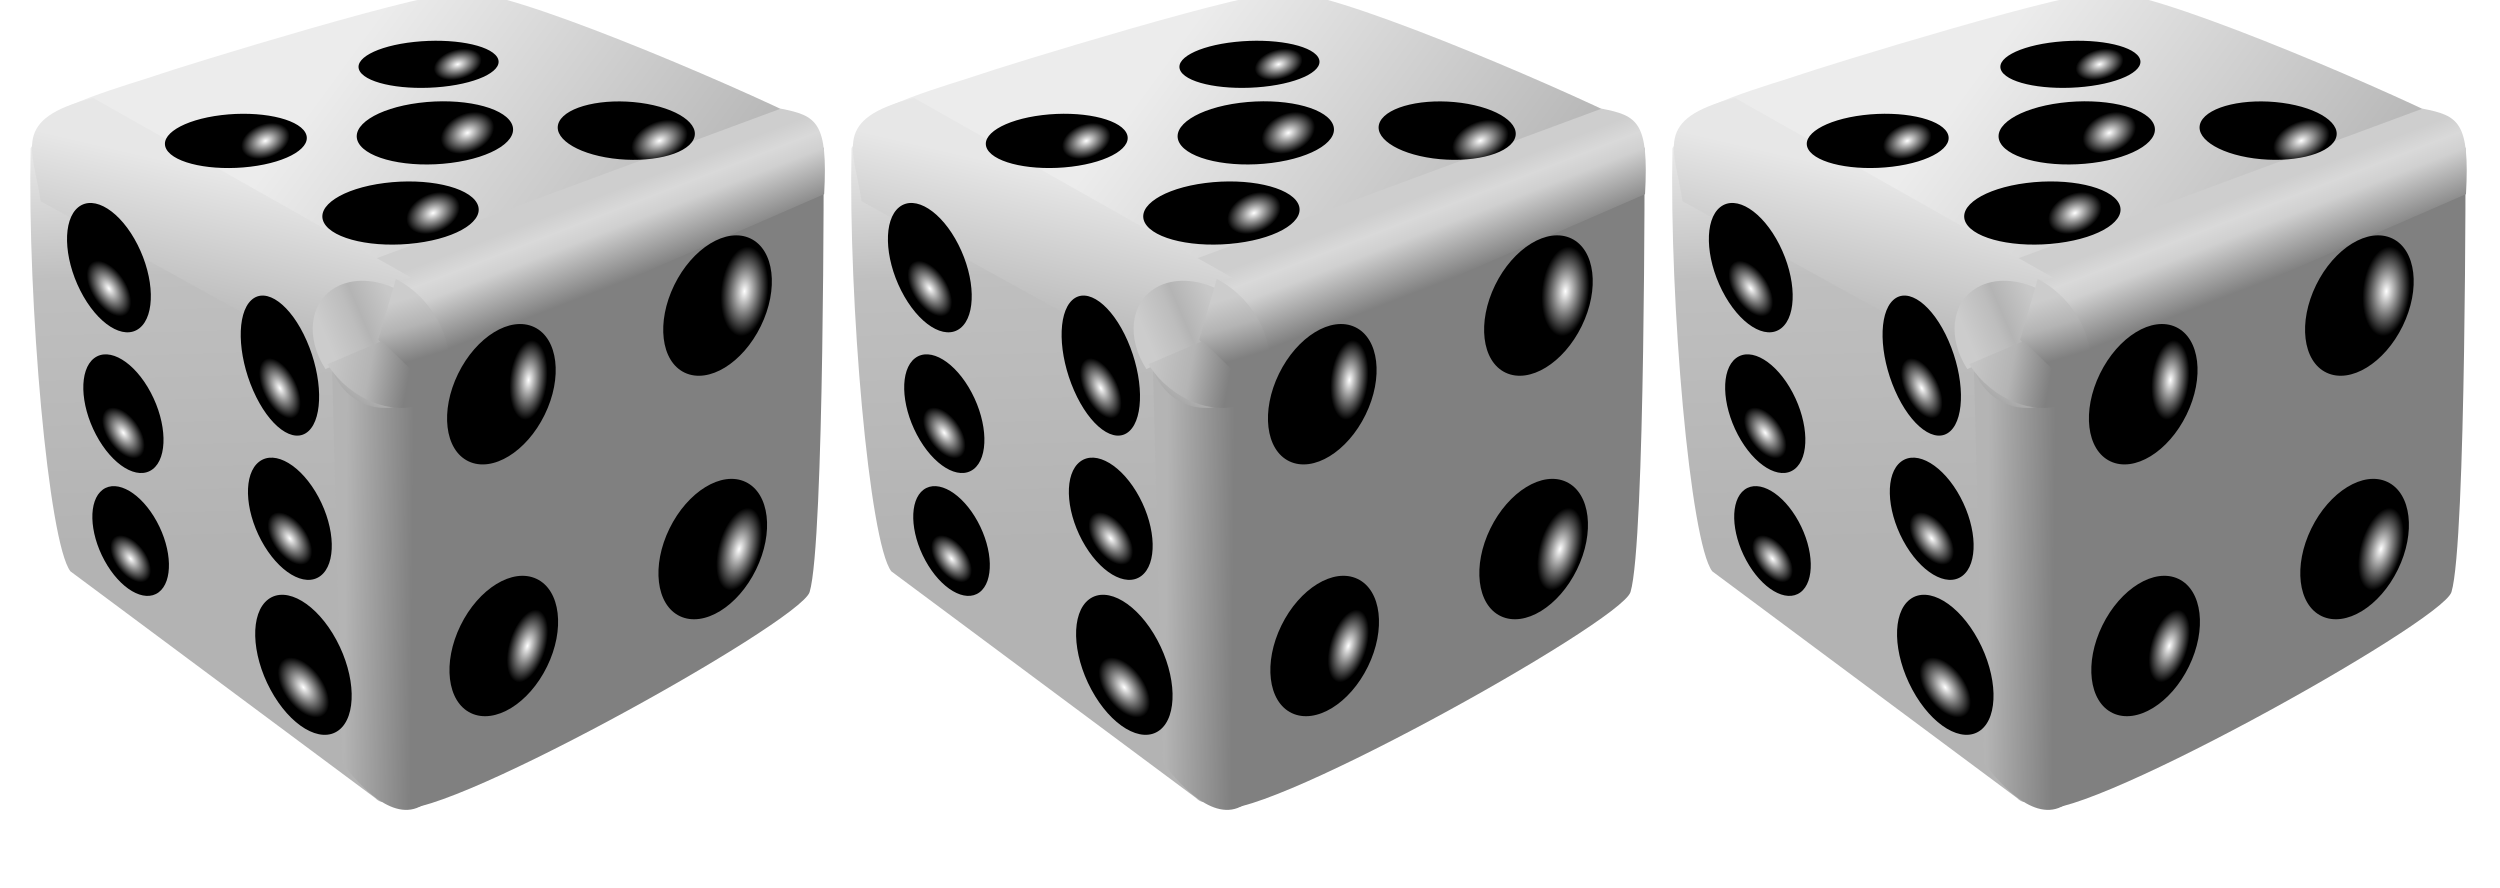
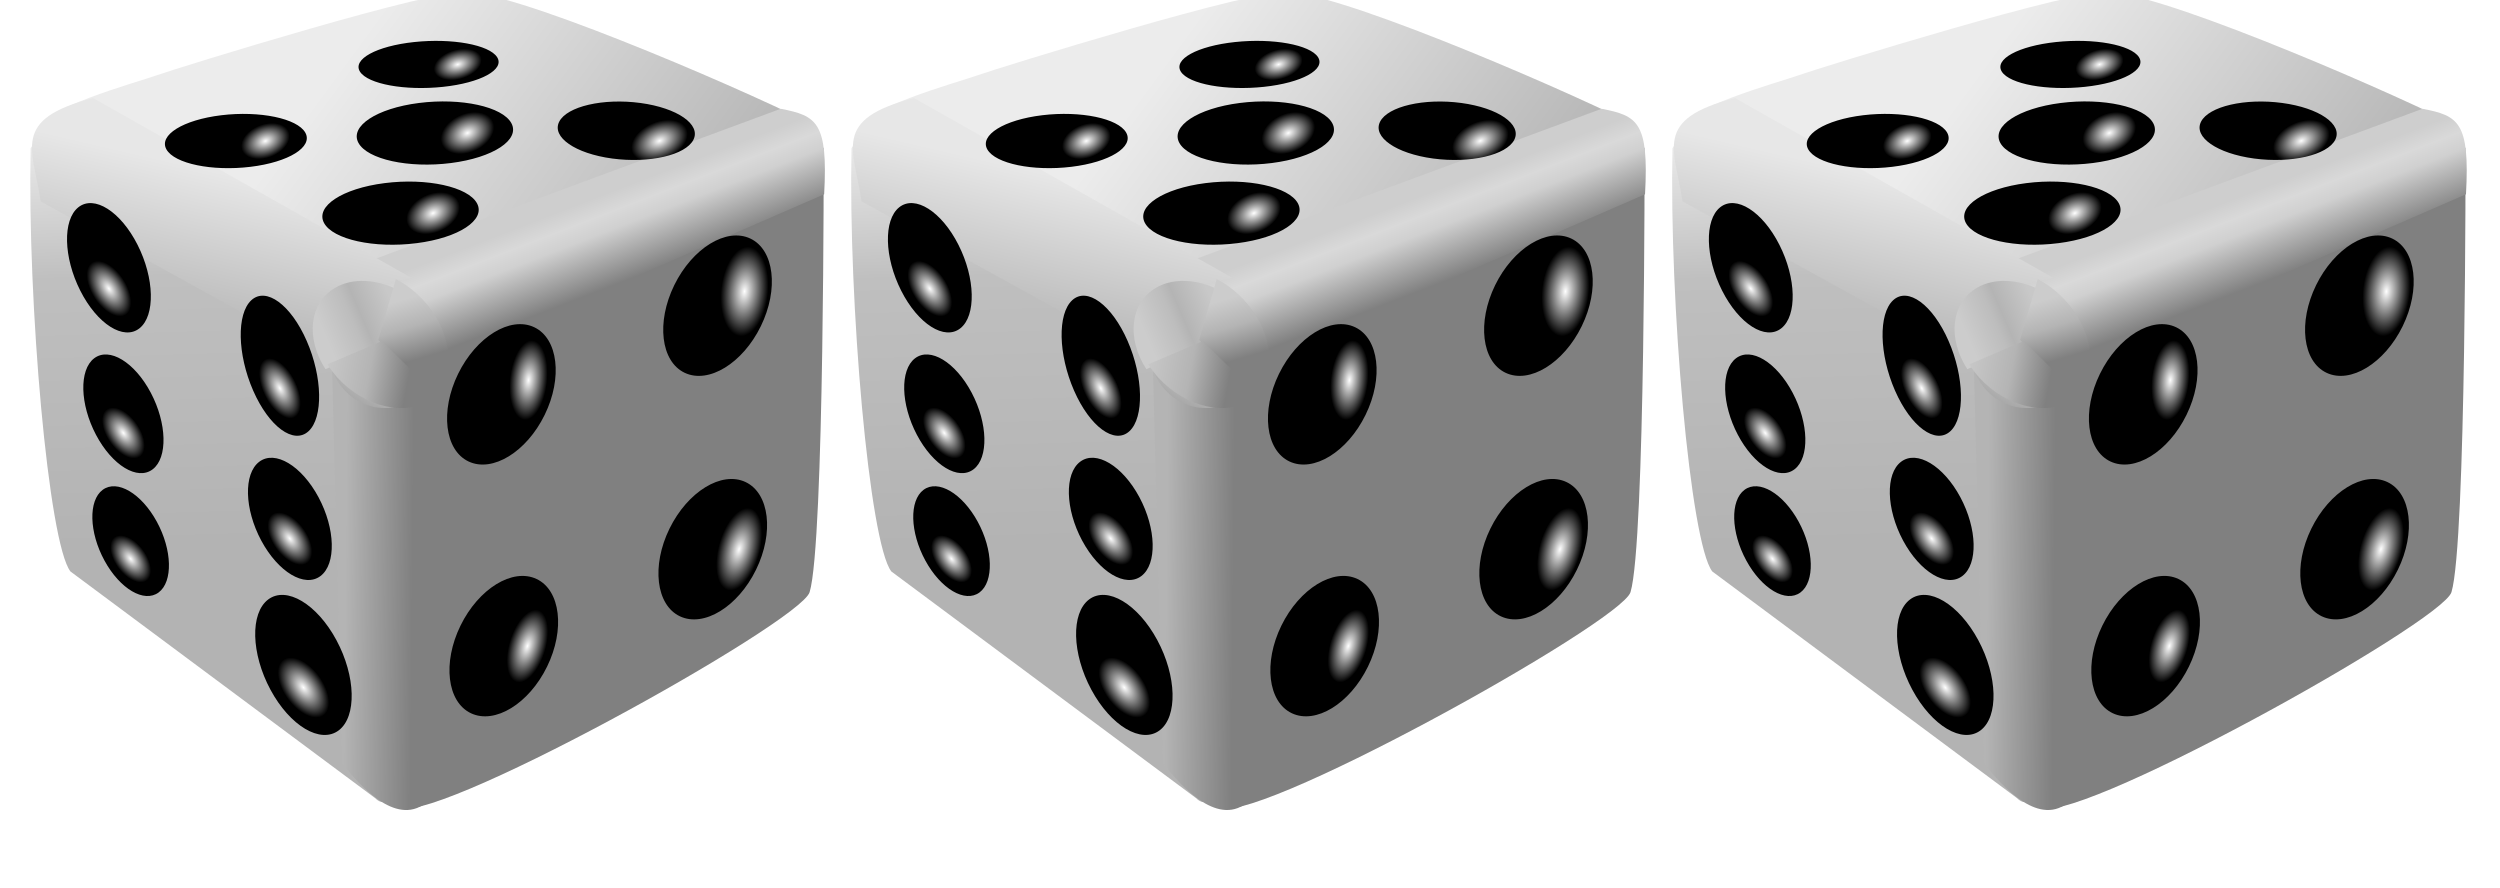
- <svg xmlns="http://www.w3.org/2000/svg" xmlns:xlink="http://www.w3.org/1999/xlink" viewBox="0 0 93 33" width="93px" height="33px">
+ <svg xmlns="http://www.w3.org/2000/svg" xmlns:xlink="http://www.w3.org/1999/xlink" viewBox="0 0 93 33" width="61.983px" height="22px">
  <defs>
    <linearGradient id="c">
      <stop stop-color="#ccc" offset="0" />
      <stop stop-color="#b4b4b4" offset="0.461" />
      <stop stop-color="#808080" offset="1" />
    </linearGradient>
    <linearGradient id="a">
      <stop stop-color="#fff" offset="0" />
      <stop offset="1" />
    </linearGradient>
    <linearGradient id="aa" x1="135.39" x2="278.74" y1="31.578" y2="135" gradientUnits="userSpaceOnUse">
      <stop stop-color="#ececec" offset="0" />
      <stop stop-color="#b5b5b5" offset="1" />
    </linearGradient>
    <linearGradient id="z" x1="79.836" x2="74.248" y1="244.01" y2="61.289" gradientUnits="userSpaceOnUse">
      <stop stop-color="#b3b3b3" offset="0" />
      <stop stop-color="#bfbfbf" offset="0.661" />
      <stop stop-color="#ebebeb" offset="1" />
    </linearGradient>
    <linearGradient id="y" x1="263.69" x2="188.8" y1="288.79" y2="108.1" gradientUnits="userSpaceOnUse">
      <stop stop-color="#808080" offset="0" />
      <stop stop-color="#808080" offset="0.834" />
      <stop stop-color="#808080" stop-opacity="0" offset="1" />
    </linearGradient>
    <linearGradient id="x" x1="139.05" x2="170.04" y1="252.67" y2="252.97" gradientTransform="matrix(.94833 0 0 1.0623 6.8156 -21.727)" gradientUnits="userSpaceOnUse">
      <stop stop-color="#b4b4b4" offset="0" />
      <stop stop-color="#808080" offset="1" />
    </linearGradient>
    <linearGradient id="w" x1="246.32" x2="232.02" y1="131.9" y2="95.349" gradientUnits="userSpaceOnUse">
      <stop stop-color="#808080" offset="0" />
      <stop stop-color="#d0d0d0" offset="0.598" />
      <stop stop-color="#d9d9d9" offset="0.787" />
      <stop stop-color="#cecece" offset="1" />
    </linearGradient>
    <linearGradient id="v" x1="76.279" x2="90.581" y1="139.84" y2="79.457" gradientUnits="userSpaceOnUse">
      <stop stop-color="#bcbcbc" offset="0" />
      <stop stop-color="#e7e7e7" offset="1" />
    </linearGradient>
    <linearGradient id="u" x1="-13.41" x2="-33.287" y1="-123.31" y2="-39.219" gradientTransform="matrix(-.20663 -.26045 .30792 -.17406 155.2 114.85)" gradientUnits="userSpaceOnUse">
      <stop stop-color="#ccc" offset="0" />
      <stop stop-color="#bdbdbd" offset="0.42" />
      <stop stop-color="#b4b4b4" offset="0.552" />
      <stop stop-color="#c8c8c8" offset="1" />
    </linearGradient>
    <linearGradient id="s" x1="-87.955" x2="-160" y1="-171.54" y2="-94.424" gradientTransform="matrix(-.20663 -.26045 .30792 -.17406 154.65 110.69)" gradientUnits="userSpaceOnUse">
      <stop stop-color="#ccc" offset="0" />
      <stop stop-color="#b4b4b4" offset="0.573" />
      <stop stop-color="#808080" offset="1" />
    </linearGradient>
    <linearGradient id="t" x1="-70" x2="-140" y1="-34.424" y2="-54.424" gradientTransform="matrix(-.21133 -.28432 .31493 -.19001 150.14 108.43)" gradientUnits="userSpaceOnUse" xlink:href="#c" />
    <radialGradient id="p" cx="342.86" cy="242.56" r="23.859" gradientTransform="matrix(.36634 .09991 -.20861 .76488 236.47 25.969)" gradientUnits="userSpaceOnUse" xlink:href="#a" />
    <radialGradient id="o" cx="219.69" cy="282.15" r="23.859" gradientTransform="matrix(.32269 .09589 -.19982 .67245 204 78.197)" gradientUnits="userSpaceOnUse" xlink:href="#a" />
    <radialGradient id="n" cx="259.41" cy="103.24" r="30.114" gradientTransform="matrix(-.11491 -.25499 .39474 -.17789 265.57 148.08)" gradientUnits="userSpaceOnUse" xlink:href="#a" />
    <radialGradient id="m" cx="184.74" cy="102.71" r="34.335" gradientTransform="matrix(.1073 .22488 -.32399 .15459 190.54 38.408)" gradientUnits="userSpaceOnUse" xlink:href="#a" />
    <radialGradient id="l" cx="300.1" cy="238.48" r="23.859" gradientTransform="matrix(.084395 -.83577 .43205 .043627 185.49 371.17)" gradientUnits="userSpaceOnUse" xlink:href="#a" />
    <radialGradient id="k" cx="230.58" cy="163.6" r="23.859" gradientTransform="matrix(.34207 .035805 -.077763 .74294 152.85 40.508)" gradientUnits="userSpaceOnUse" xlink:href="#a" />
    <radialGradient id="j" cx="37.103" cy="117.22" r="18.41" gradientTransform="matrix(.34914 -.21992 .40044 .63573 -25.152 63.157)" gradientUnits="userSpaceOnUse" xlink:href="#a" />
    <radialGradient id="i" cx="158.91" cy="150.57" r="24.632" gradientTransform="matrix(.64412 -1.5728 2.1875 .72334 -272.81 291.6)" gradientUnits="userSpaceOnUse" xlink:href="#c" />
    <linearGradient id="gradient-1" x1="135.39" x2="278.74" y1="31.578" y2="135" gradientUnits="userSpaceOnUse">
      <stop stop-color="#ececec" offset="0" />
      <stop stop-color="#b5b5b5" offset="1" />
    </linearGradient>
    <linearGradient id="gradient-2" x1="79.836" x2="74.248" y1="244.01" y2="61.289" gradientUnits="userSpaceOnUse">
      <stop stop-color="#b3b3b3" offset="0" />
      <stop stop-color="#bfbfbf" offset="0.661" />
      <stop stop-color="#ebebeb" offset="1" />
    </linearGradient>
    <linearGradient id="gradient-3" x1="263.69" x2="188.8" y1="288.79" y2="108.1" gradientUnits="userSpaceOnUse">
      <stop stop-color="#808080" offset="0" />
      <stop stop-color="#808080" offset="0.834" />
      <stop stop-color="#808080" stop-opacity="0" offset="1" />
    </linearGradient>
    <radialGradient id="a-1" cx="342.86" cy="242.56" r="23.859" gradientTransform="matrix(.36634 .09991 -.20861 .76488 236.47 25.969)" gradientUnits="userSpaceOnUse" xlink:href="#a" />
    <radialGradient id="a-2" cx="219.69" cy="282.15" r="23.859" gradientTransform="matrix(.32269 .09589 -.19982 .67245 204 78.197)" gradientUnits="userSpaceOnUse" xlink:href="#a" />
    <linearGradient id="gradient-4" x1="139.05" x2="170.04" y1="252.67" y2="252.97" gradientTransform="matrix(.94833 0 0 1.0623 6.8156 -21.727)" gradientUnits="userSpaceOnUse">
      <stop stop-color="#b4b4b4" offset="0" />
      <stop stop-color="#808080" offset="1" />
    </linearGradient>
    <linearGradient id="gradient-5" x1="246.32" x2="232.02" y1="131.9" y2="95.349" gradientUnits="userSpaceOnUse">
      <stop stop-color="#808080" offset="0" />
      <stop stop-color="#d0d0d0" offset="0.598" />
      <stop stop-color="#d9d9d9" offset="0.787" />
      <stop stop-color="#cecece" offset="1" />
    </linearGradient>
    <radialGradient id="a-3" cx="259.41" cy="103.24" r="30.114" gradientTransform="matrix(-.11491 -.25499 .39474 -.17789 265.57 148.08)" gradientUnits="userSpaceOnUse" xlink:href="#a" />
    <radialGradient id="a-4" cx="184.74" cy="102.71" r="34.335" gradientTransform="matrix(.1073 .22488 -.32399 .15459 190.54 38.408)" gradientUnits="userSpaceOnUse" xlink:href="#a" />
    <radialGradient id="a-5" cx="300.1" cy="238.48" r="23.859" gradientTransform="matrix(.084395 -.83577 .43205 .043627 185.49 371.17)" gradientUnits="userSpaceOnUse" xlink:href="#a" />
    <radialGradient id="a-6" cx="230.58" cy="163.6" r="23.859" gradientTransform="matrix(.34207 .035805 -.077763 .74294 152.85 40.508)" gradientUnits="userSpaceOnUse" xlink:href="#a" />
    <linearGradient id="gradient-6" x1="76.279" x2="90.581" y1="139.84" y2="79.457" gradientUnits="userSpaceOnUse">
      <stop stop-color="#bcbcbc" offset="0" />
      <stop stop-color="#e7e7e7" offset="1" />
    </linearGradient>
    <radialGradient id="a-7" cx="37.103" cy="117.22" r="18.41" gradientTransform="matrix(.34914 -.21992 .40044 .63573 -25.152 63.157)" gradientUnits="userSpaceOnUse" xlink:href="#a" />
    <radialGradient id="c-1" cx="158.91" cy="150.57" r="24.632" gradientTransform="matrix(.64412 -1.5728 2.1875 .72334 -272.81 291.6)" gradientUnits="userSpaceOnUse" xlink:href="#c" />
    <linearGradient id="gradient-7" x1="-13.41" x2="-33.287" y1="-123.31" y2="-39.219" gradientTransform="matrix(-.20663 -.26045 .30792 -.17406 155.2 114.85)" gradientUnits="userSpaceOnUse">
      <stop stop-color="#ccc" offset="0" />
      <stop stop-color="#bdbdbd" offset="0.42" />
      <stop stop-color="#b4b4b4" offset="0.552" />
      <stop stop-color="#c8c8c8" offset="1" />
    </linearGradient>
    <linearGradient id="c-2" x1="-70" x2="-140" y1="-34.424" y2="-54.424" gradientTransform="matrix(-.21133 -.28432 .31493 -.19001 150.14 108.43)" gradientUnits="userSpaceOnUse" xlink:href="#c" />
    <linearGradient id="gradient-8" x1="-87.955" x2="-160" y1="-171.54" y2="-94.424" gradientTransform="matrix(-.20663 -.26045 .30792 -.17406 154.65 110.69)" gradientUnits="userSpaceOnUse">
      <stop stop-color="#ccc" offset="0" />
      <stop stop-color="#b4b4b4" offset="0.573" />
      <stop stop-color="#808080" offset="1" />
    </linearGradient>
    <linearGradient id="gradient-9" x1="135.39" x2="278.74" y1="31.578" y2="135" gradientUnits="userSpaceOnUse">
      <stop stop-color="#ececec" offset="0" />
      <stop stop-color="#b5b5b5" offset="1" />
    </linearGradient>
    <linearGradient id="gradient-10" x1="79.836" x2="74.248" y1="244.01" y2="61.289" gradientUnits="userSpaceOnUse">
      <stop stop-color="#b3b3b3" offset="0" />
      <stop stop-color="#bfbfbf" offset="0.661" />
      <stop stop-color="#ebebeb" offset="1" />
    </linearGradient>
    <linearGradient id="gradient-11" x1="263.69" x2="188.8" y1="288.79" y2="108.1" gradientUnits="userSpaceOnUse">
      <stop stop-color="#808080" offset="0" />
      <stop stop-color="#808080" offset="0.834" />
      <stop stop-color="#808080" stop-opacity="0" offset="1" />
    </linearGradient>
    <radialGradient id="a-8" cx="342.86" cy="242.56" r="23.859" gradientTransform="matrix(.36634 .09991 -.20861 .76488 236.47 25.969)" gradientUnits="userSpaceOnUse" xlink:href="#a" />
    <radialGradient id="a-9" cx="219.69" cy="282.15" r="23.859" gradientTransform="matrix(.32269 .09589 -.19982 .67245 204 78.197)" gradientUnits="userSpaceOnUse" xlink:href="#a" />
    <linearGradient id="gradient-12" x1="139.05" x2="170.04" y1="252.67" y2="252.97" gradientTransform="matrix(.94833 0 0 1.0623 6.8156 -21.727)" gradientUnits="userSpaceOnUse">
      <stop stop-color="#b4b4b4" offset="0" />
      <stop stop-color="#808080" offset="1" />
    </linearGradient>
    <linearGradient id="gradient-13" x1="246.32" x2="232.02" y1="131.9" y2="95.349" gradientUnits="userSpaceOnUse">
      <stop stop-color="#808080" offset="0" />
      <stop stop-color="#d0d0d0" offset="0.598" />
      <stop stop-color="#d9d9d9" offset="0.787" />
      <stop stop-color="#cecece" offset="1" />
    </linearGradient>
    <radialGradient id="a-10" cx="259.41" cy="103.24" r="30.114" gradientTransform="matrix(-.11491 -.25499 .39474 -.17789 265.57 148.08)" gradientUnits="userSpaceOnUse" xlink:href="#a" />
    <radialGradient id="a-11" cx="184.74" cy="102.71" r="34.335" gradientTransform="matrix(.1073 .22488 -.32399 .15459 190.54 38.408)" gradientUnits="userSpaceOnUse" xlink:href="#a" />
    <radialGradient id="a-12" cx="300.1" cy="238.48" r="23.859" gradientTransform="matrix(.084395 -.83577 .43205 .043627 185.49 371.17)" gradientUnits="userSpaceOnUse" xlink:href="#a" />
    <radialGradient id="a-13" cx="230.58" cy="163.6" r="23.859" gradientTransform="matrix(.34207 .035805 -.077763 .74294 152.85 40.508)" gradientUnits="userSpaceOnUse" xlink:href="#a" />
    <linearGradient id="gradient-14" x1="76.279" x2="90.581" y1="139.84" y2="79.457" gradientUnits="userSpaceOnUse">
      <stop stop-color="#bcbcbc" offset="0" />
      <stop stop-color="#e7e7e7" offset="1" />
    </linearGradient>
    <radialGradient id="a-14" cx="37.103" cy="117.22" r="18.41" gradientTransform="matrix(.34914 -.21992 .40044 .63573 -25.152 63.157)" gradientUnits="userSpaceOnUse" xlink:href="#a" />
    <radialGradient id="c-3" cx="158.91" cy="150.57" r="24.632" gradientTransform="matrix(.64412 -1.5728 2.1875 .72334 -272.81 291.6)" gradientUnits="userSpaceOnUse" xlink:href="#c" />
    <linearGradient id="gradient-15" x1="-13.41" x2="-33.287" y1="-123.31" y2="-39.219" gradientTransform="matrix(-.20663 -.26045 .30792 -.17406 155.2 114.85)" gradientUnits="userSpaceOnUse">
      <stop stop-color="#ccc" offset="0" />
      <stop stop-color="#bdbdbd" offset="0.42" />
      <stop stop-color="#b4b4b4" offset="0.552" />
      <stop stop-color="#c8c8c8" offset="1" />
    </linearGradient>
    <linearGradient id="c-4" x1="-70" x2="-140" y1="-34.424" y2="-54.424" gradientTransform="matrix(-.21133 -.28432 .31493 -.19001 150.14 108.43)" gradientUnits="userSpaceOnUse" xlink:href="#c" />
    <linearGradient id="gradient-16" x1="-87.955" x2="-160" y1="-171.54" y2="-94.424" gradientTransform="matrix(-.20663 -.26045 .30792 -.17406 154.65 110.69)" gradientUnits="userSpaceOnUse">
      <stop stop-color="#ccc" offset="0" />
      <stop stop-color="#b4b4b4" offset="0.573" />
      <stop stop-color="#808080" offset="1" />
    </linearGradient>
  </defs>
  <g id="ab" transform="matrix(0.088321, 0, 0, 0.085801, 1.139577, -0.396608)" style="transform-origin: -0.14px 1.397px;">
    <g transform="matrix(.95913 0 0 .97178 -.33871 3.8605)">
      <path d="m190.56-2.337c16.589-3.239 116.85 40.148 151.69 57.839 24.553 12.468-193.89 84.334-193.89 84.334-45.919-28.673-152.18-39.261-144.93-80.363-0.581-9.927 43.582-21.971 52.315-25.163s125.35-39.843 134.81-36.648z" fill="url(#aa)" fill-rule="evenodd" />
      <path d="m0.353 66.883c11.317-23.132 151.54 57.88 150.49 76.95 6.346 74.712 20.791 233.35 0.711 212.91l-133.72-101.05c-9.636-12.675-18.935-120.13-17.477-188.81z" fill="url(#z)" fill-rule="evenodd" />
      <path d="m348.61 66.615-199 71.379s-0.781 210.86 11.238 222.71c11.616 11.459 177.51-82.121 181.59-95.781 6.517-21.846 6.176-198.31 6.176-198.31z" fill="url(#y)" fill-rule="evenodd" />
      <path d="m318.91 254.9c-7.956 16.54-22.922 25.854-33.422 20.8s-12.557-22.561-4.593-39.097 22.922-25.854 33.422-20.8 12.557 22.561 4.593 39.097z" fill="url(#p)" />
      <path d="m227.14 298.15c-7.956 16.54-22.922 25.854-33.422 20.8s-12.557-22.561-4.593-39.097 22.922-25.854 33.422-20.8 12.557 22.561 4.593 39.097z" fill="url(#o)" />
      <path d="m171.08 138.65c-16.278 8.802-30.922 1.128-39.183-6.753l5.275 209.34c8.623 11.443 24.786 28.789 37.676 16.882 2.907-2.685-3.014-217.78-3.768-219.47z" fill="url(#x)" fill-rule="evenodd" />
      <path d="m149.38 175.6c-1.197-24.048-3.326-42.413-18.275-51.647l198.64-74.69c15.796 3.116 20.808 5.912 19.07 38.14l-199.44 88.198z" fill="url(#w)" fill-rule="evenodd" />
      <path d="m268.1 46.67c16.275 2.223 26.709 9.579 23.301 16.426s-19.365 10.593-35.637 8.364c-16.275-2.223-26.709-9.579-23.301-16.426s19.365-10.593 35.637-8.364z" fill="url(#n)" />
      <path id="q" d="m169.82 109.23c18.556-2.403 30.452-10.354 26.567-17.755s-22.079-11.45-40.632-9.041c-18.556 2.403-30.452 10.354-26.567 17.755s22.079 11.45 40.632 9.041z" fill="url(#m)" />
      <path d="m321.01 146.26c-7.956 16.54-22.922 25.854-33.422 20.8s-12.557-22.561-4.593-39.097 22.922-25.854 33.422-20.8 12.557 22.561 4.593 39.097z" fill="url(#l)" />
      <path d="m226.09 185.82c-7.956 16.54-22.922 25.854-33.422 20.8s-12.557-22.561-4.593-39.097 22.922-25.854 33.422-20.8 12.557 22.561 4.593 39.097z" fill="url(#k)" />
      <path d="m142.23 167.65c-3.607-18.33-8.104-36.956 25.426-42.907l-139.84-80.252c-36.326 9.393-26.457 22.873-23.043 46.085l137.46 77.074z" fill="url(#v)" fill-rule="evenodd" />
      <path id="r" d="m22.169 130.43c7.423 14.899 19.074 22.396 26.018 16.743s6.552-22.314-0.877-37.208c-7.423-14.899-19.074-22.396-26.018-16.743s-6.552 22.314 0.877 37.208z" fill="url(#j)" />
      <path transform="matrix(1 0 0 1.0984 -3.1783 -9.2483)" d="m183.55 150.57c0.005 13.388-11.024 24.244-24.632 24.244s-24.637-10.856-24.632-24.244c-0.005-13.388 11.024-24.244 24.632-24.244s24.637 10.856 24.632 24.244z" fill="url(#i)" fill-rule="evenodd" />
      <path id="b" d="m169.82 109.23c18.556-2.403 30.452-10.354 26.567-17.755s-22.079-11.45-40.632-9.041c-18.556 2.403-30.452 10.354-26.567 17.755s22.079 11.45 40.632 9.041z" fill="url(#m)" transform="matrix(1, 0, 0, 1, 15.097, -35.756)" />
      <path d="m169.82 109.23c18.556-2.403 30.452-10.354 26.567-17.755s-22.079-11.45-40.632-9.041c-18.556 2.403-30.452 10.354-26.567 17.755s22.079 11.45 40.632 9.041z" fill="url(#m)" transform="matrix(0.9074301, 0, 0, 0.85905, -57.23752, -18.67319)" />
      <path d="m169.82 109.23c18.556-2.403 30.452-10.354 26.567-17.755s-22.079-11.45-40.632-9.041c-18.556 2.403-30.452 10.354-26.567 17.755s22.079 11.45 40.632 9.041z" fill="url(#m)" transform="matrix(0.89586, 0, 0, 0.7463, 29.2678, -42.0347)" />
      <path id="g" d="m22.169 130.43c7.423 14.899 19.074 22.396 26.018 16.743s6.552-22.314-0.877-37.208c-7.423-14.899-19.074-22.396-26.018-16.743s-6.552 22.314 0.877 37.208z" fill="url(#j)" transform="matrix(0.95684, 0, 0, 0.9174001, 7.856, 75.083)" />
      <path id="f" d="m22.169 130.43c7.423 14.899 19.074 22.396 26.018 16.743s6.552-22.314-0.877-37.208c-7.423-14.899-19.074-22.396-26.018-16.743s-6.552 22.314 0.877 37.208z" fill="url(#j)" transform="matrix(0.9136771, 0, 0, 0.8485676, 12.53372, 140.1675)" />
      <path id="e" d="m22.169 130.43c7.423 14.899 19.074 22.396 26.018 16.743s6.552-22.314-0.877-37.208c-7.423-14.899-19.074-22.396-26.018-16.743s-6.552 22.314 0.877 37.208z" fill="url(#j)" transform="matrix(1.15105, 0, 0, 1.082603, 80.16897, 167.2637)" />
      <path id="d" d="m22.169 130.43c7.423 14.899 19.074 22.396 26.018 16.743s6.552-22.314-0.877-37.208c-7.423-14.899-19.074-22.396-26.018-16.743s-6.552 22.314 0.877 37.208z" fill="url(#j)" transform="matrix(0.9999865, 0, 0, 0.9449388, 79.4574, 118.6545)" />
      <path d="m22.169 130.43c7.423 14.899 19.074 22.396 26.018 16.743s6.552-22.314-0.877-37.208c-7.423-14.899-19.074-22.396-26.018-16.743s-6.552 22.314 0.877 37.208z" fill="url(#j)" transform="matrix(0.9352475, 0, 0, 1.082616, 77.33644, 33.77243)" />
    </g>
    <g transform="matrix(1 0 0 1.0571 0 -7.2184)" fill-rule="evenodd">
      <path d="m124.18 162.57 22.677-9.942 7.838-22.586c-8.998-4.423-18.996-5.059-26.435-0.854-10.946 6.187-12.508 20.685-4.081 33.383z" fill="url(#u)" />
      <path d="m146.43 150.58 23.574 24.102c8.469-8.33 8.186-23.68-1.382-36.552-4.08-5.489-9.272-9.743-14.792-12.516l-7.401 24.966z" fill="url(#t)" />
      <path d="m127.19 163.64c10.525 13.266 28.57 18.663 40.285 12.041 1.302-0.736 2.475-1.596 3.51-2.55l-23.049-22.078-22.939 9.524c0.666 1.033 1.395 2.058 2.193 3.063z" fill="url(#s)" />
    </g>
  </g>
  <g id="g-1" transform="matrix(0.088321, 0, 0, 0.085801, 31.67649, -0.396965)" style="transform-origin: -0.14px 1.397px;">
    <g transform="matrix(.95913 0 0 .97178 -.33871 3.8605)">
      <path d="m190.56-2.337c16.589-3.239 116.85 40.148 151.69 57.839 24.553 12.468-193.89 84.334-193.89 84.334-45.919-28.673-152.18-39.261-144.93-80.363-0.581-9.927 43.582-21.971 52.315-25.163s125.35-39.843 134.81-36.648z" fill="url(#gradient-1)" fill-rule="evenodd" />
      <path d="m0.353 66.883c11.317-23.132 151.54 57.88 150.49 76.95 6.346 74.712 20.791 233.35 0.711 212.91l-133.72-101.05c-9.636-12.675-18.935-120.13-17.477-188.81z" fill="url(#gradient-2)" fill-rule="evenodd" />
      <path d="m348.61 66.615-199 71.379s-0.781 210.86 11.238 222.71c11.616 11.459 177.51-82.121 181.59-95.781 6.517-21.846 6.176-198.31 6.176-198.31z" fill="url(#gradient-3)" fill-rule="evenodd" />
      <path d="m318.91 254.9c-7.956 16.54-22.922 25.854-33.422 20.8s-12.557-22.561-4.593-39.097 22.922-25.854 33.422-20.8 12.557 22.561 4.593 39.097z" fill="url(#a-1)" />
      <path d="m227.14 298.15c-7.956 16.54-22.922 25.854-33.422 20.8s-12.557-22.561-4.593-39.097 22.922-25.854 33.422-20.8 12.557 22.561 4.593 39.097z" fill="url(#a-2)" />
      <path d="m171.08 138.65c-16.278 8.802-30.922 1.128-39.183-6.753l5.275 209.34c8.623 11.443 24.786 28.789 37.676 16.882 2.907-2.685-3.014-217.78-3.768-219.47z" fill="url(#gradient-4)" fill-rule="evenodd" />
      <path d="m149.38 175.6c-1.197-24.048-3.326-42.413-18.275-51.647l198.64-74.69c15.796 3.116 20.808 5.912 19.07 38.14l-199.44 88.198z" fill="url(#gradient-5)" fill-rule="evenodd" />
      <path d="m268.1 46.67c16.275 2.223 26.709 9.579 23.301 16.426s-19.365 10.593-35.637 8.364c-16.275-2.223-26.709-9.579-23.301-16.426s19.365-10.593 35.637-8.364z" fill="url(#a-3)" />
      <path id="path-1" d="m169.82 109.23c18.556-2.403 30.452-10.354 26.567-17.755s-22.079-11.45-40.632-9.041c-18.556 2.403-30.452 10.354-26.567 17.755s22.079 11.45 40.632 9.041z" fill="url(#a-4)" />
      <path d="m321.01 146.26c-7.956 16.54-22.922 25.854-33.422 20.8s-12.557-22.561-4.593-39.097 22.922-25.854 33.422-20.8 12.557 22.561 4.593 39.097z" fill="url(#a-5)" />
      <path d="m226.09 185.82c-7.956 16.54-22.922 25.854-33.422 20.8s-12.557-22.561-4.593-39.097 22.922-25.854 33.422-20.8 12.557 22.561 4.593 39.097z" fill="url(#a-6)" />
      <path d="m142.23 167.65c-3.607-18.33-8.104-36.956 25.426-42.907l-139.84-80.252c-36.326 9.393-26.457 22.873-23.043 46.085l137.46 77.074z" fill="url(#gradient-6)" fill-rule="evenodd" />
      <path id="path-2" d="m22.169 130.43c7.423 14.899 19.074 22.396 26.018 16.743s6.552-22.314-0.877-37.208c-7.423-14.899-19.074-22.396-26.018-16.743s-6.552 22.314 0.877 37.208z" fill="url(#a-7)" />
      <path transform="matrix(1 0 0 1.0984 -3.1783 -9.2483)" d="m183.55 150.57c0.005 13.388-11.024 24.244-24.632 24.244s-24.637-10.856-24.632-24.244c-0.005-13.388 11.024-24.244 24.632-24.244s24.637 10.856 24.632 24.244z" fill="url(#c-1)" fill-rule="evenodd" />
      <path id="path-3" d="m169.82 109.23c18.556-2.403 30.452-10.354 26.567-17.755s-22.079-11.45-40.632-9.041c-18.556 2.403-30.452 10.354-26.567 17.755s22.079 11.45 40.632 9.041z" fill="url(#a-4)" transform="matrix(1, 0, 0, 1, 15.097, -35.756)" />
      <path d="m169.82 109.23c18.556-2.403 30.452-10.354 26.567-17.755s-22.079-11.45-40.632-9.041c-18.556 2.403-30.452 10.354-26.567 17.755s22.079 11.45 40.632 9.041z" fill="url(#a-4)" transform="matrix(0.9074301, 0, 0, 0.85905, -57.23752, -18.67319)" />
      <path d="m169.82 109.23c18.556-2.403 30.452-10.354 26.567-17.755s-22.079-11.45-40.632-9.041c-18.556 2.403-30.452 10.354-26.567 17.755s22.079 11.45 40.632 9.041z" fill="url(#a-4)" transform="matrix(0.89586, 0, 0, 0.7463, 29.2678, -42.0347)" />
      <path id="path-4" d="m22.169 130.43c7.423 14.899 19.074 22.396 26.018 16.743s6.552-22.314-0.877-37.208c-7.423-14.899-19.074-22.396-26.018-16.743s-6.552 22.314 0.877 37.208z" fill="url(#a-7)" transform="matrix(0.95684, 0, 0, 0.9174001, 7.856, 75.083)" />
      <path id="path-5" d="m22.169 130.43c7.423 14.899 19.074 22.396 26.018 16.743s6.552-22.314-0.877-37.208c-7.423-14.899-19.074-22.396-26.018-16.743s-6.552 22.314 0.877 37.208z" fill="url(#a-7)" transform="matrix(0.9136771, 0, 0, 0.8485676, 12.53372, 140.1675)" />
      <path id="path-6" d="m22.169 130.43c7.423 14.899 19.074 22.396 26.018 16.743s6.552-22.314-0.877-37.208c-7.423-14.899-19.074-22.396-26.018-16.743s-6.552 22.314 0.877 37.208z" fill="url(#a-7)" transform="matrix(1.15105, 0, 0, 1.082603, 80.16897, 167.2637)" />
      <path id="path-7" d="m22.169 130.43c7.423 14.899 19.074 22.396 26.018 16.743s6.552-22.314-0.877-37.208c-7.423-14.899-19.074-22.396-26.018-16.743s-6.552 22.314 0.877 37.208z" fill="url(#a-7)" transform="matrix(0.9999865, 0, 0, 0.9449388, 79.4574, 118.6545)" />
      <path d="m22.169 130.43c7.423 14.899 19.074 22.396 26.018 16.743s6.552-22.314-0.877-37.208c-7.423-14.899-19.074-22.396-26.018-16.743s-6.552 22.314 0.877 37.208z" fill="url(#a-7)" transform="matrix(0.9352475, 0, 0, 1.082616, 77.33644, 33.77243)" />
    </g>
    <g transform="matrix(1 0 0 1.0571 0 -7.2184)" fill-rule="evenodd">
      <path d="m124.18 162.57 22.677-9.942 7.838-22.586c-8.998-4.423-18.996-5.059-26.435-0.854-10.946 6.187-12.508 20.685-4.081 33.383z" fill="url(#gradient-7)" />
      <path d="m146.43 150.58 23.574 24.102c8.469-8.33 8.186-23.68-1.382-36.552-4.08-5.489-9.272-9.743-14.792-12.516l-7.401 24.966z" fill="url(#c-2)" />
      <path d="m127.19 163.64c10.525 13.266 28.57 18.663 40.285 12.041 1.302-0.736 2.475-1.596 3.51-2.55l-23.049-22.078-22.939 9.524c0.666 1.033 1.395 2.058 2.193 3.063z" fill="url(#gradient-8)" />
    </g>
  </g>
  <g id="g-2" transform="matrix(0.088321, 0, 0, 0.085801, 62.21596, -0.396965)" style="transform-origin: -0.14px 1.397px;">
    <g transform="matrix(.95913 0 0 .97178 -.33871 3.8605)">
      <path d="m190.56-2.337c16.589-3.239 116.85 40.148 151.69 57.839 24.553 12.468-193.89 84.334-193.89 84.334-45.919-28.673-152.18-39.261-144.93-80.363-0.581-9.927 43.582-21.971 52.315-25.163s125.35-39.843 134.81-36.648z" fill="url(#gradient-9)" fill-rule="evenodd" />
      <path d="m0.353 66.883c11.317-23.132 151.54 57.88 150.49 76.95 6.346 74.712 20.791 233.35 0.711 212.91l-133.72-101.05c-9.636-12.675-18.935-120.13-17.477-188.81z" fill="url(#gradient-10)" fill-rule="evenodd" />
      <path d="m348.61 66.615-199 71.379s-0.781 210.86 11.238 222.71c11.616 11.459 177.51-82.121 181.59-95.781 6.517-21.846 6.176-198.31 6.176-198.31z" fill="url(#gradient-11)" fill-rule="evenodd" />
      <path d="m318.91 254.9c-7.956 16.54-22.922 25.854-33.422 20.8s-12.557-22.561-4.593-39.097 22.922-25.854 33.422-20.8 12.557 22.561 4.593 39.097z" fill="url(#a-8)" />
      <path d="m227.14 298.15c-7.956 16.54-22.922 25.854-33.422 20.8s-12.557-22.561-4.593-39.097 22.922-25.854 33.422-20.8 12.557 22.561 4.593 39.097z" fill="url(#a-9)" />
      <path d="m171.08 138.65c-16.278 8.802-30.922 1.128-39.183-6.753l5.275 209.34c8.623 11.443 24.786 28.789 37.676 16.882 2.907-2.685-3.014-217.78-3.768-219.47z" fill="url(#gradient-12)" fill-rule="evenodd" />
      <path d="m149.38 175.6c-1.197-24.048-3.326-42.413-18.275-51.647l198.64-74.69c15.796 3.116 20.808 5.912 19.07 38.14l-199.44 88.198z" fill="url(#gradient-13)" fill-rule="evenodd" />
      <path d="m268.1 46.67c16.275 2.223 26.709 9.579 23.301 16.426s-19.365 10.593-35.637 8.364c-16.275-2.223-26.709-9.579-23.301-16.426s19.365-10.593 35.637-8.364z" fill="url(#a-10)" />
      <path id="path-8" d="m169.82 109.23c18.556-2.403 30.452-10.354 26.567-17.755s-22.079-11.45-40.632-9.041c-18.556 2.403-30.452 10.354-26.567 17.755s22.079 11.45 40.632 9.041z" fill="url(#a-11)" />
      <path d="m321.01 146.26c-7.956 16.54-22.922 25.854-33.422 20.8s-12.557-22.561-4.593-39.097 22.922-25.854 33.422-20.8 12.557 22.561 4.593 39.097z" fill="url(#a-12)" />
      <path d="m226.09 185.82c-7.956 16.54-22.922 25.854-33.422 20.8s-12.557-22.561-4.593-39.097 22.922-25.854 33.422-20.8 12.557 22.561 4.593 39.097z" fill="url(#a-13)" />
      <path d="m142.23 167.65c-3.607-18.33-8.104-36.956 25.426-42.907l-139.84-80.252c-36.326 9.393-26.457 22.873-23.043 46.085l137.46 77.074z" fill="url(#gradient-14)" fill-rule="evenodd" />
      <path id="path-9" d="m22.169 130.43c7.423 14.899 19.074 22.396 26.018 16.743s6.552-22.314-0.877-37.208c-7.423-14.899-19.074-22.396-26.018-16.743s-6.552 22.314 0.877 37.208z" fill="url(#a-14)" />
      <path transform="matrix(1 0 0 1.0984 -3.1783 -9.2483)" d="m183.55 150.57c0.005 13.388-11.024 24.244-24.632 24.244s-24.637-10.856-24.632-24.244c-0.005-13.388 11.024-24.244 24.632-24.244s24.637 10.856 24.632 24.244z" fill="url(#c-3)" fill-rule="evenodd" />
      <path id="path-10" d="m169.82 109.23c18.556-2.403 30.452-10.354 26.567-17.755s-22.079-11.45-40.632-9.041c-18.556 2.403-30.452 10.354-26.567 17.755s22.079 11.45 40.632 9.041z" fill="url(#a-11)" transform="matrix(1, 0, 0, 1, 15.097, -35.756)" />
      <path d="m169.82 109.23c18.556-2.403 30.452-10.354 26.567-17.755s-22.079-11.45-40.632-9.041c-18.556 2.403-30.452 10.354-26.567 17.755s22.079 11.45 40.632 9.041z" fill="url(#a-11)" transform="matrix(0.9074301, 0, 0, 0.85905, -57.23752, -18.67319)" />
      <path d="m169.82 109.23c18.556-2.403 30.452-10.354 26.567-17.755s-22.079-11.45-40.632-9.041c-18.556 2.403-30.452 10.354-26.567 17.755s22.079 11.45 40.632 9.041z" fill="url(#a-11)" transform="matrix(0.89586, 0, 0, 0.7463, 29.2678, -42.0347)" />
      <path id="path-11" d="m22.169 130.43c7.423 14.899 19.074 22.396 26.018 16.743s6.552-22.314-0.877-37.208c-7.423-14.899-19.074-22.396-26.018-16.743s-6.552 22.314 0.877 37.208z" fill="url(#a-14)" transform="matrix(0.95684, 0, 0, 0.9174001, 7.856, 75.083)" />
      <path id="path-12" d="m22.169 130.43c7.423 14.899 19.074 22.396 26.018 16.743s6.552-22.314-0.877-37.208c-7.423-14.899-19.074-22.396-26.018-16.743s-6.552 22.314 0.877 37.208z" fill="url(#a-14)" transform="matrix(0.9136771, 0, 0, 0.8485676, 12.53372, 140.1675)" />
      <path id="path-13" d="m22.169 130.43c7.423 14.899 19.074 22.396 26.018 16.743s6.552-22.314-0.877-37.208c-7.423-14.899-19.074-22.396-26.018-16.743s-6.552 22.314 0.877 37.208z" fill="url(#a-14)" transform="matrix(1.15105, 0, 0, 1.082603, 80.16897, 167.2637)" />
      <path id="path-14" d="m22.169 130.43c7.423 14.899 19.074 22.396 26.018 16.743s6.552-22.314-0.877-37.208c-7.423-14.899-19.074-22.396-26.018-16.743s-6.552 22.314 0.877 37.208z" fill="url(#a-14)" transform="matrix(0.9999865, 0, 0, 0.9449388, 79.4574, 118.6545)" />
      <path d="m22.169 130.43c7.423 14.899 19.074 22.396 26.018 16.743s6.552-22.314-0.877-37.208c-7.423-14.899-19.074-22.396-26.018-16.743s-6.552 22.314 0.877 37.208z" fill="url(#a-14)" transform="matrix(0.9352475, 0, 0, 1.082616, 77.33644, 33.77243)" />
    </g>
    <g transform="matrix(1 0 0 1.0571 0 -7.2184)" fill-rule="evenodd">
      <path d="m124.18 162.57 22.677-9.942 7.838-22.586c-8.998-4.423-18.996-5.059-26.435-0.854-10.946 6.187-12.508 20.685-4.081 33.383z" fill="url(#gradient-15)" />
      <path d="m146.43 150.58 23.574 24.102c8.469-8.33 8.186-23.68-1.382-36.552-4.08-5.489-9.272-9.743-14.792-12.516l-7.401 24.966z" fill="url(#c-4)" />
      <path d="m127.19 163.64c10.525 13.266 28.57 18.663 40.285 12.041 1.302-0.736 2.475-1.596 3.51-2.55l-23.049-22.078-22.939 9.524c0.666 1.033 1.395 2.058 2.193 3.063z" fill="url(#gradient-16)" />
    </g>
  </g>
</svg>
